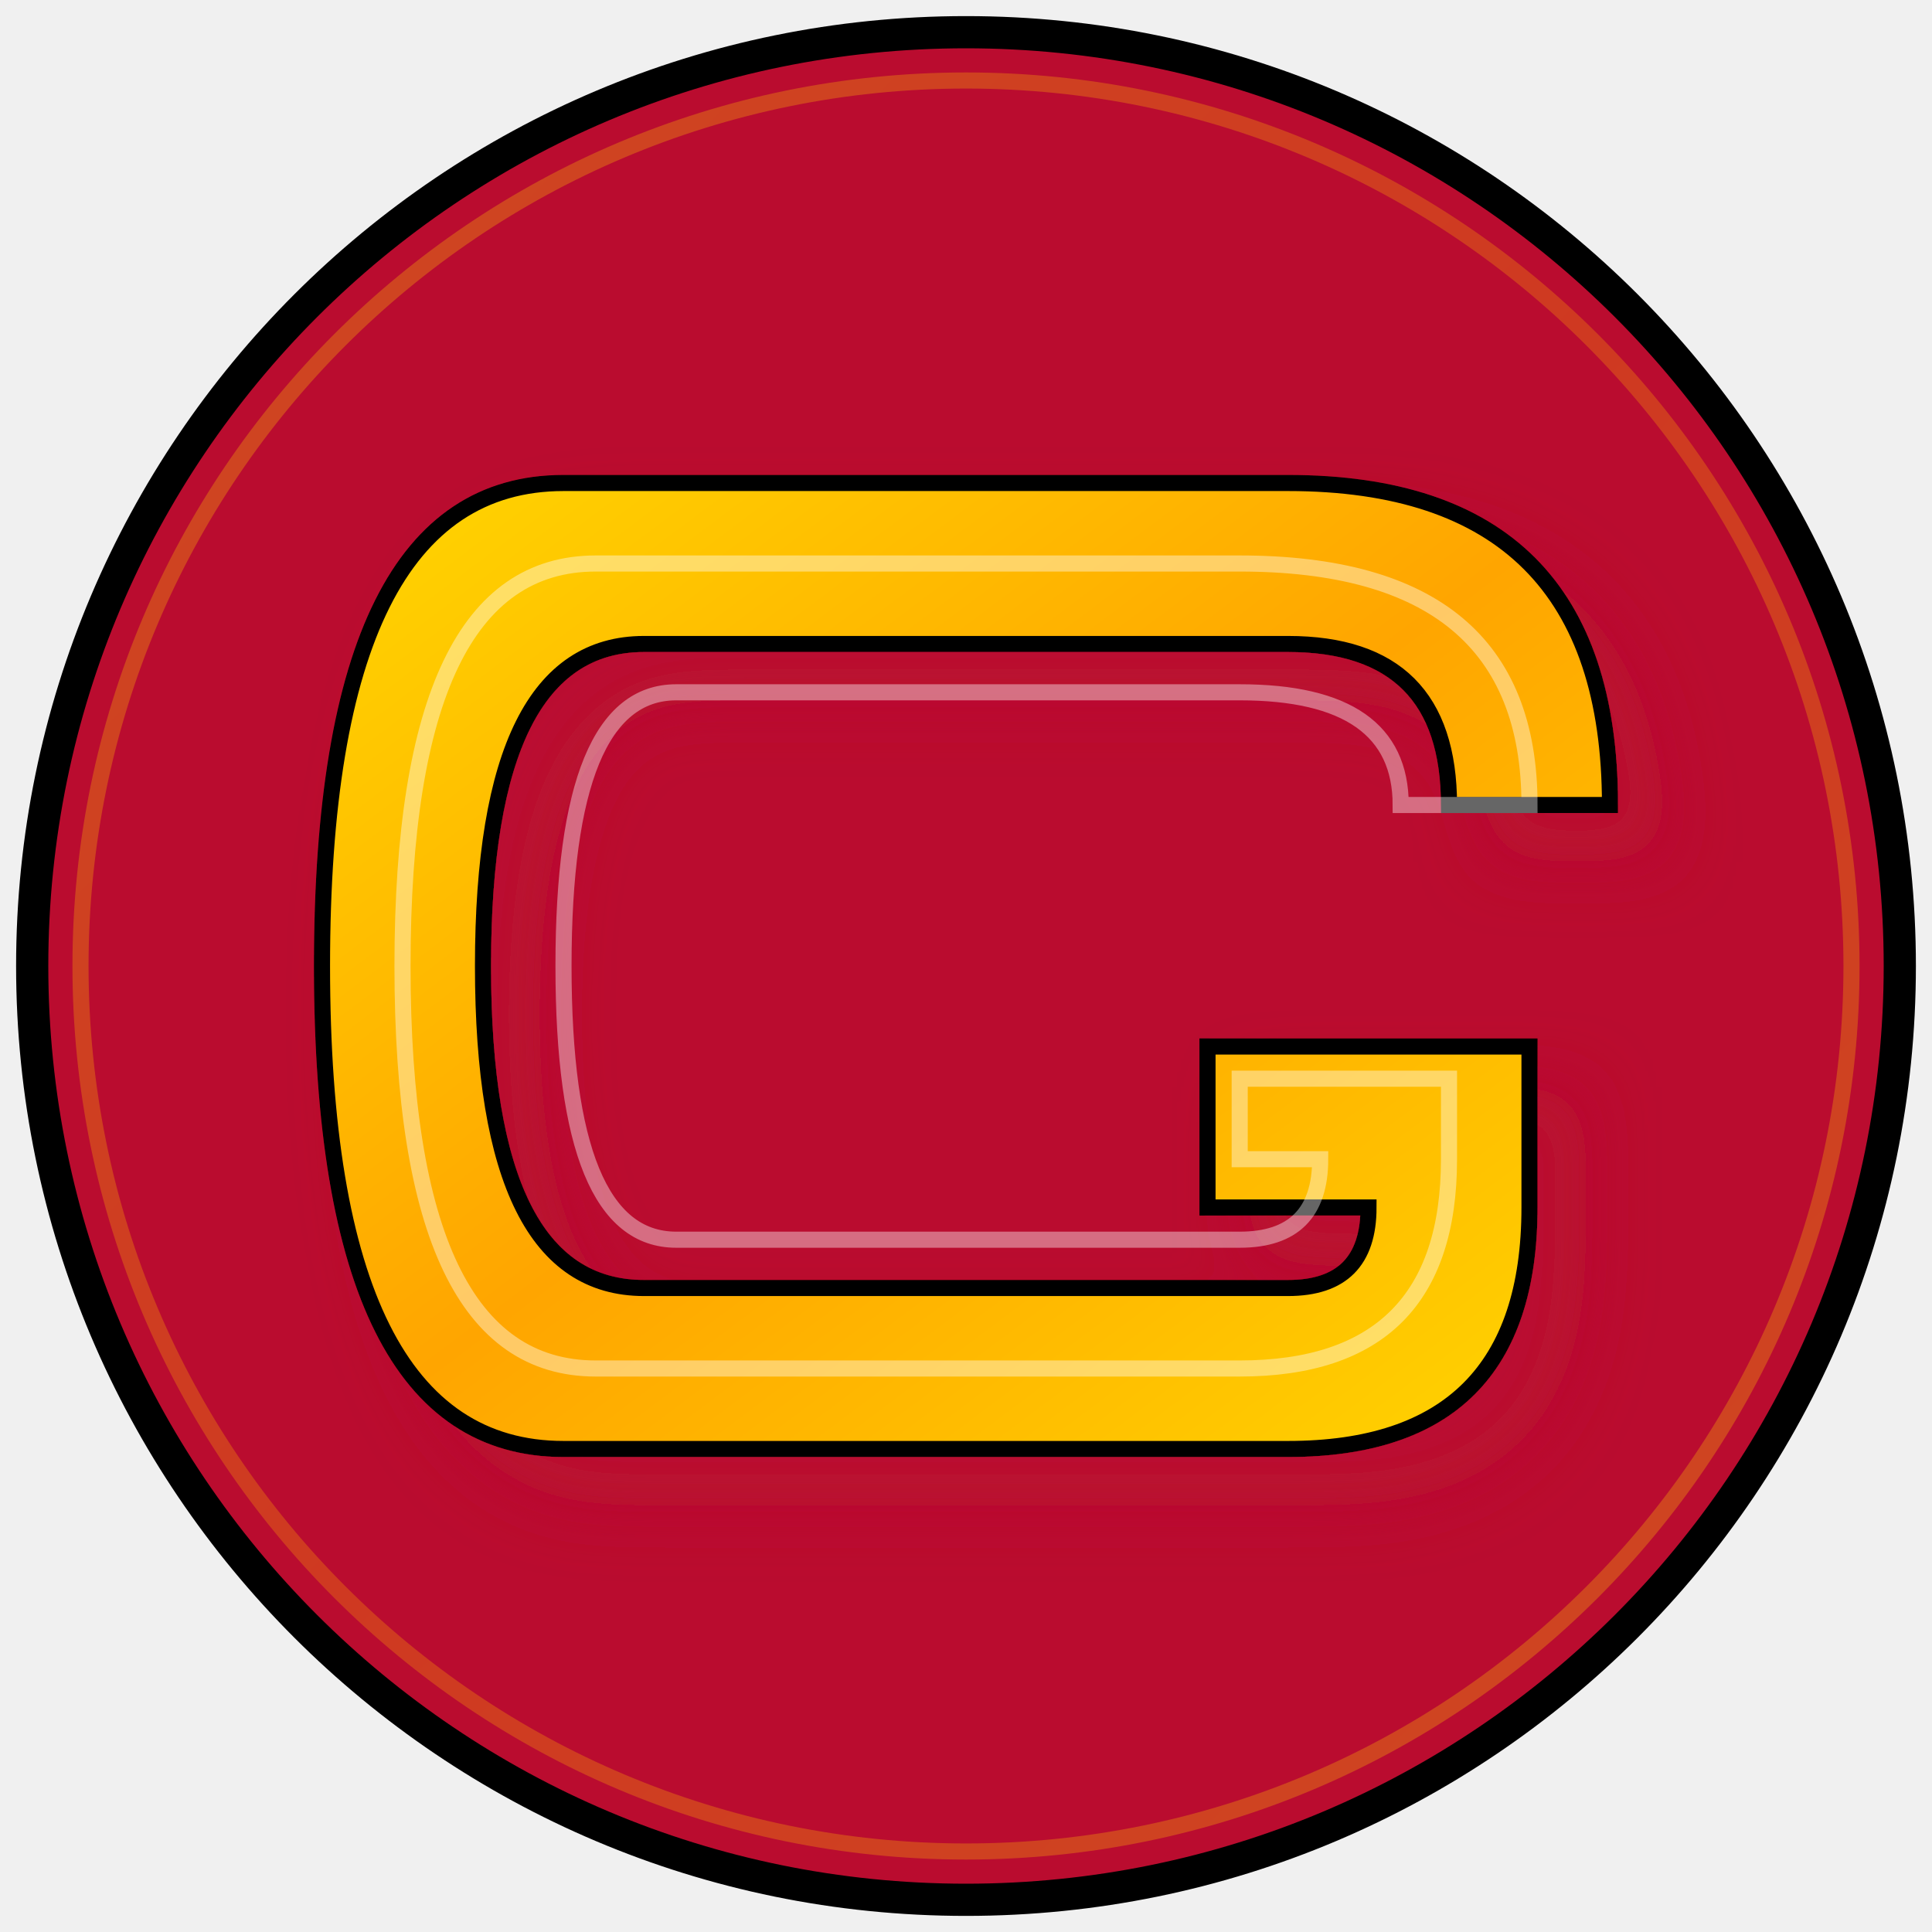
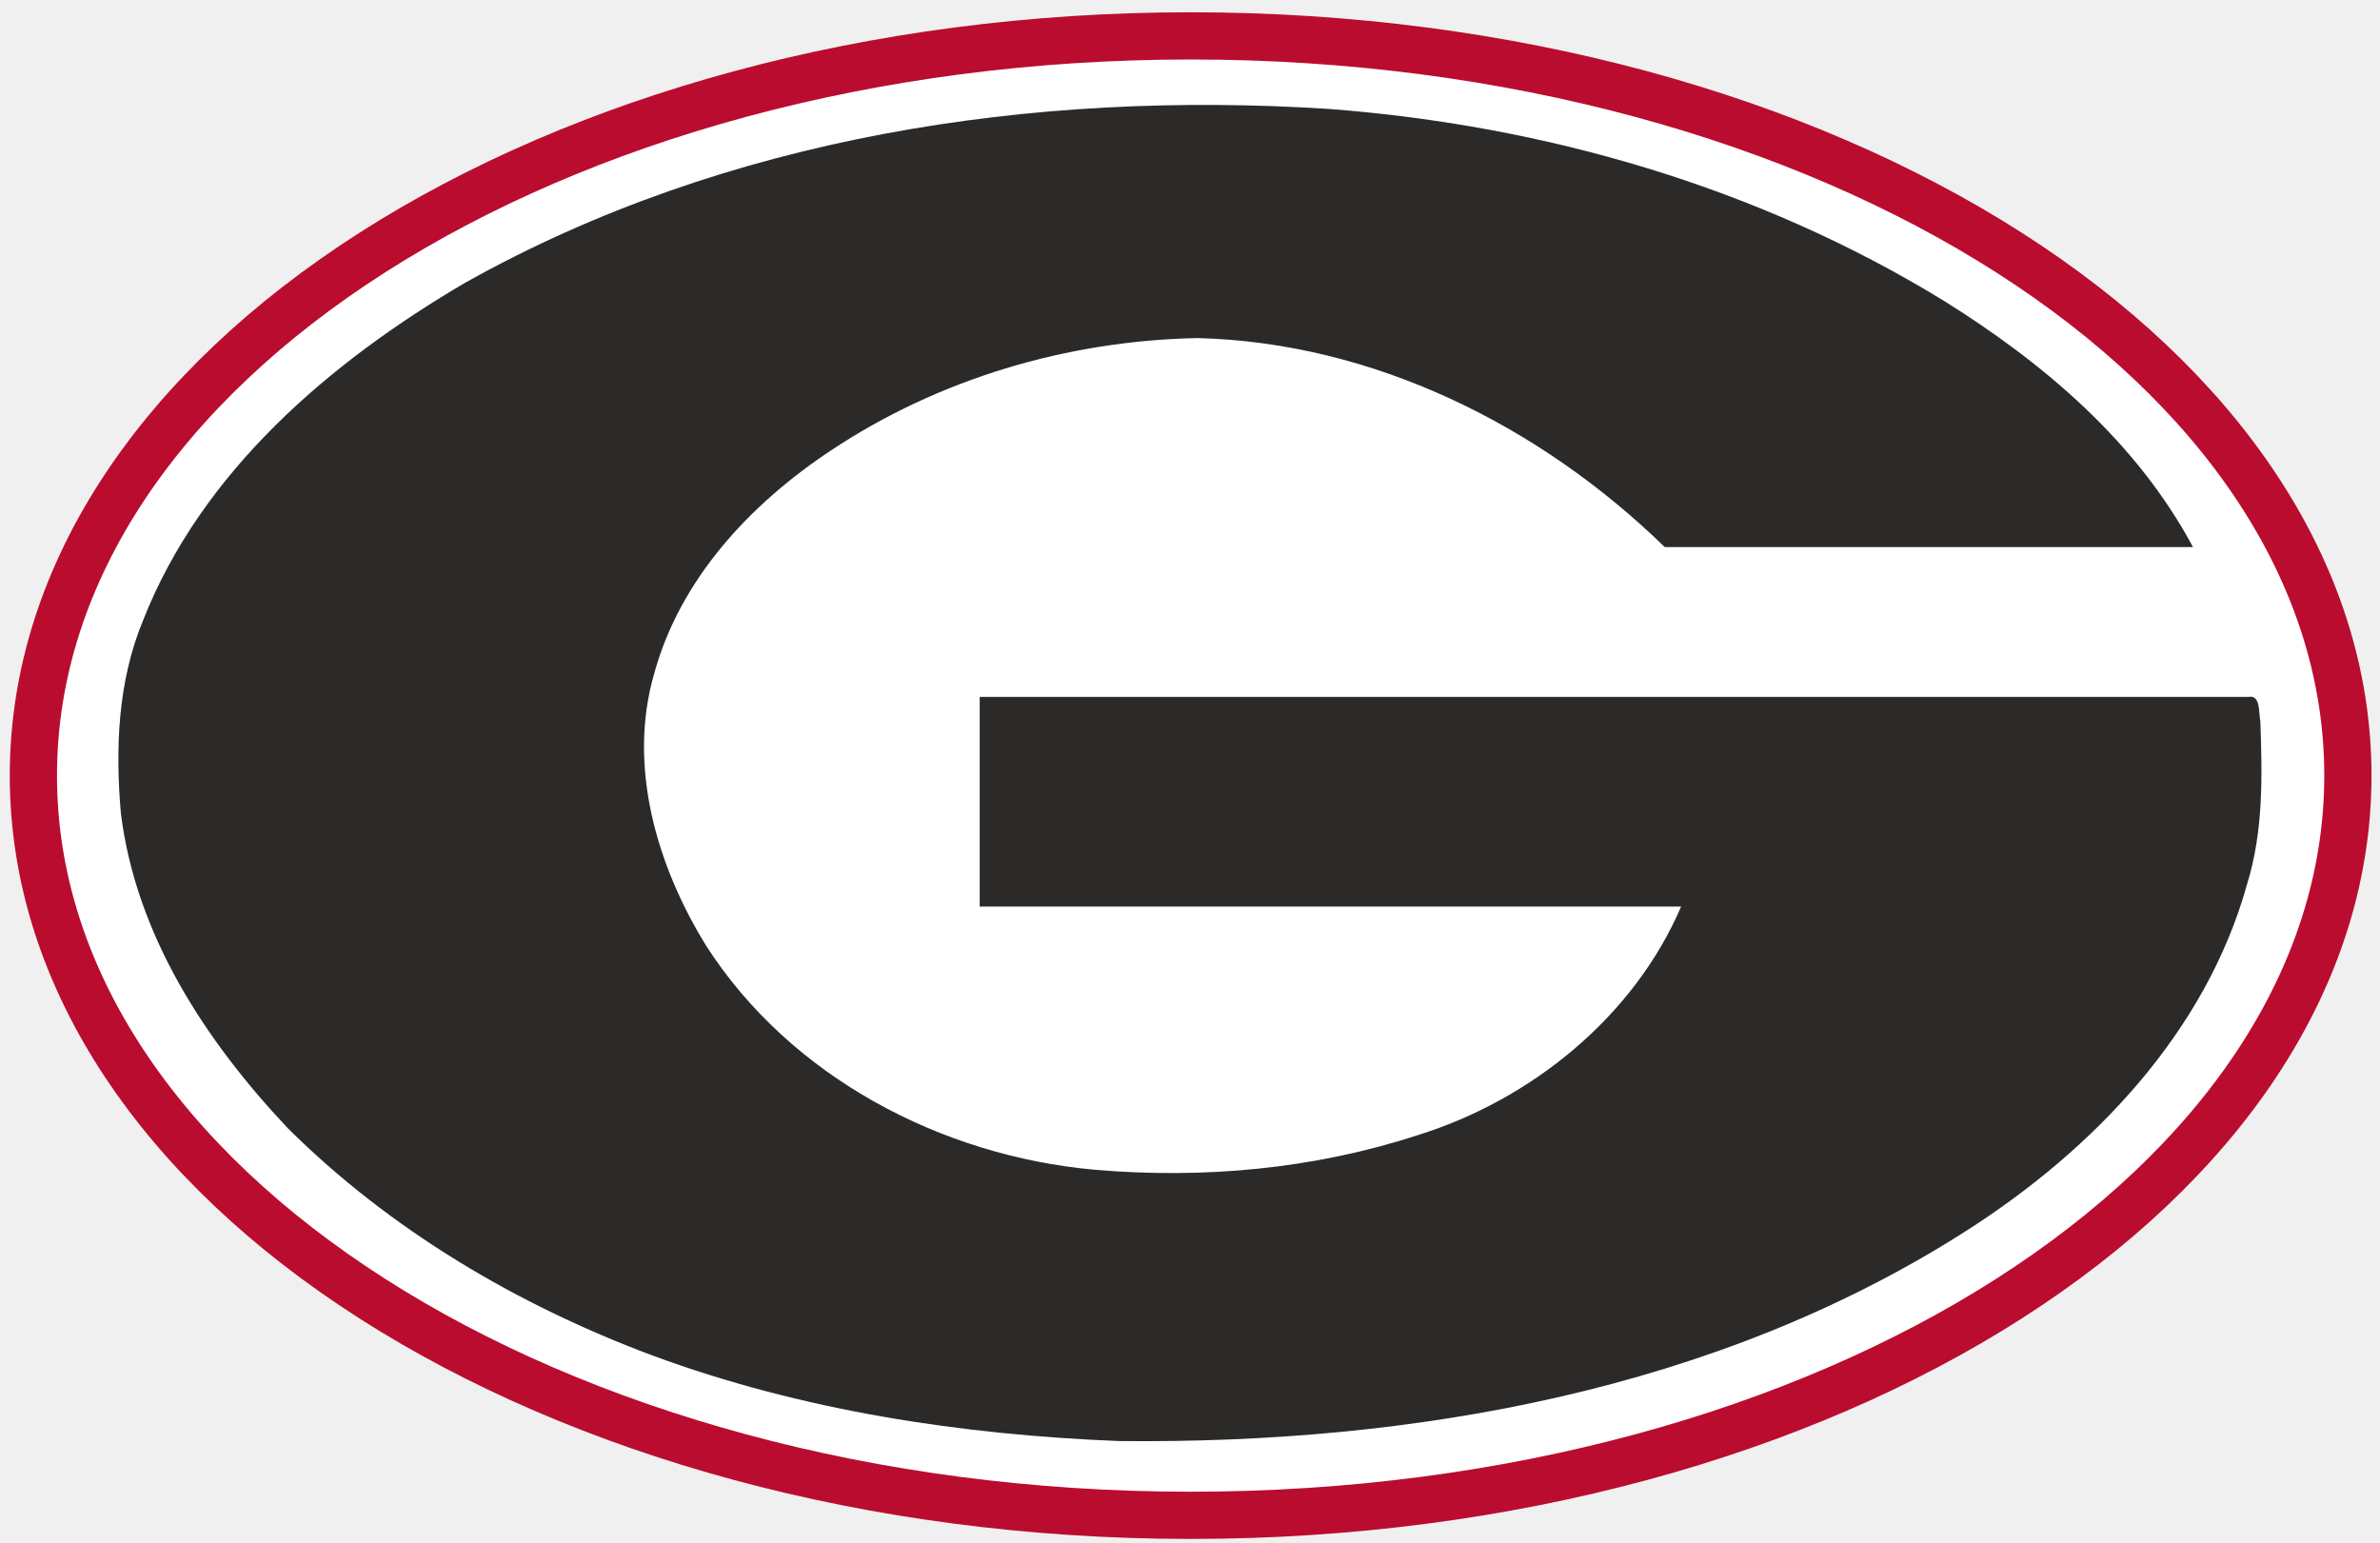
- <svg xmlns="http://www.w3.org/2000/svg" width="120" height="120" viewBox="0 0 120 120">
-   <defs>
-     <linearGradient id="bulldogsGrad" x1="0%" y1="0%" x2="100%" y2="100%">
-       <stop offset="0%" style="stop-color:#FFD700;stop-opacity:1" />
-       <stop offset="50%" style="stop-color:#FFA500;stop-opacity:1" />
-       <stop offset="100%" style="stop-color:#FFD700;stop-opacity:1" />
-     </linearGradient>
-     <filter id="bulldogsShadow" x="-50%" y="-50%" width="200%" height="200%">
-       <feDropShadow dx="3" dy="3" stdDeviation="2" flood-color="#BA0C2F" flood-opacity="0.8" />
-     </filter>
-   </defs>
-   <circle cx="60" cy="60" r="58" fill="#BA0C2F" stroke="#000" stroke-width="2" />
-   <circle cx="60" cy="60" r="55" fill="none" stroke="url(#bulldogsGrad)" stroke-width="1" opacity="0.3" />
-   <path d="M 35 30             Q 20 30 20 60             Q 20 90 35 90             L 80 90             Q 95 90 95 75             L 95 65             L 75 65             L 75 75             L 85 75             Q 85 80 80 80             L 40 80             Q 30 80 30 60             Q 30 40 40 40             L 80 40             Q 90 40 90 50             L 100 50             Q 100 30 80 30             Z" fill="url(#bulldogsGrad)" filter="url(#bulldogsShadow)" stroke="#000" stroke-width="1" />
-   <path d="M 37 35             Q 25 35 25 60             Q 25 85 37 85             L 77 85             Q 90 85 90 72             L 90 67             L 77 67             L 77 72             L 82 72             Q 82 77 77 77             L 42 77             Q 35 77 35 60             Q 35 43 42 43             L 77 43             Q 87 43 87 50             L 95 50             Q 95 35 77 35             Z" fill="none" stroke="rgba(255,255,255,0.4)" stroke-width="1" />
+ <svg xmlns="http://www.w3.org/2000/svg" width="378" height="245" version="1.1">
+   <ellipse cx="189.1" cy="123.2" rx="183.8" ry="117.5" fill="#FFFFFF" stroke="#BA0C2F" stroke-width="7.5" />
+   <path d="M 73.9,44.9 C 115.3,21.7 164,14.3 211,17.3 c 34.3,2.6 68.2,12.4 97.6,30.4 15.9,9.9 30.7,22.4 39.7,39.2 h-83.9 c-19.8,-19.3 -46.3,-32.5 -74.2,-33.2 -20.7,0.4 -41.2,6.5 -58.3,17.9 -12.8,8.5 -23.9,20.4 -28,35.4 -4.3,14.8 0.5,30.7 8.3,43.3 13.4,20.8 37.3,33.3 61.6,35.5 17.3,1.5 34.9,-0.1 51.4,-5.5 18,-5.6 34.3,-18.8 41.8,-36.3 h-111.4 v-33.3 h201.5 c2,-0.4 1.6,2.6 1.9,3.9 0.3,8.6 0.5,17.4 -2.1,25.8 -6.5,23.5 -24.4,42.2 -44.6,55.1 -39.7,25.4 -88,33.9 -134.6,33.4 -25,-1 -50.3,-4.8 -74.1,-13.6 C 82.2,207.3 62,195.4 45.7,179.2 32.6,165.3 21.6,148.5 19.2,129.2 18.3,118.9 18.7,108.3 22.7,98.6 32,74.9 52.4,57.5 73.9,44.9z" fill="#2C2A29" />
</svg>
